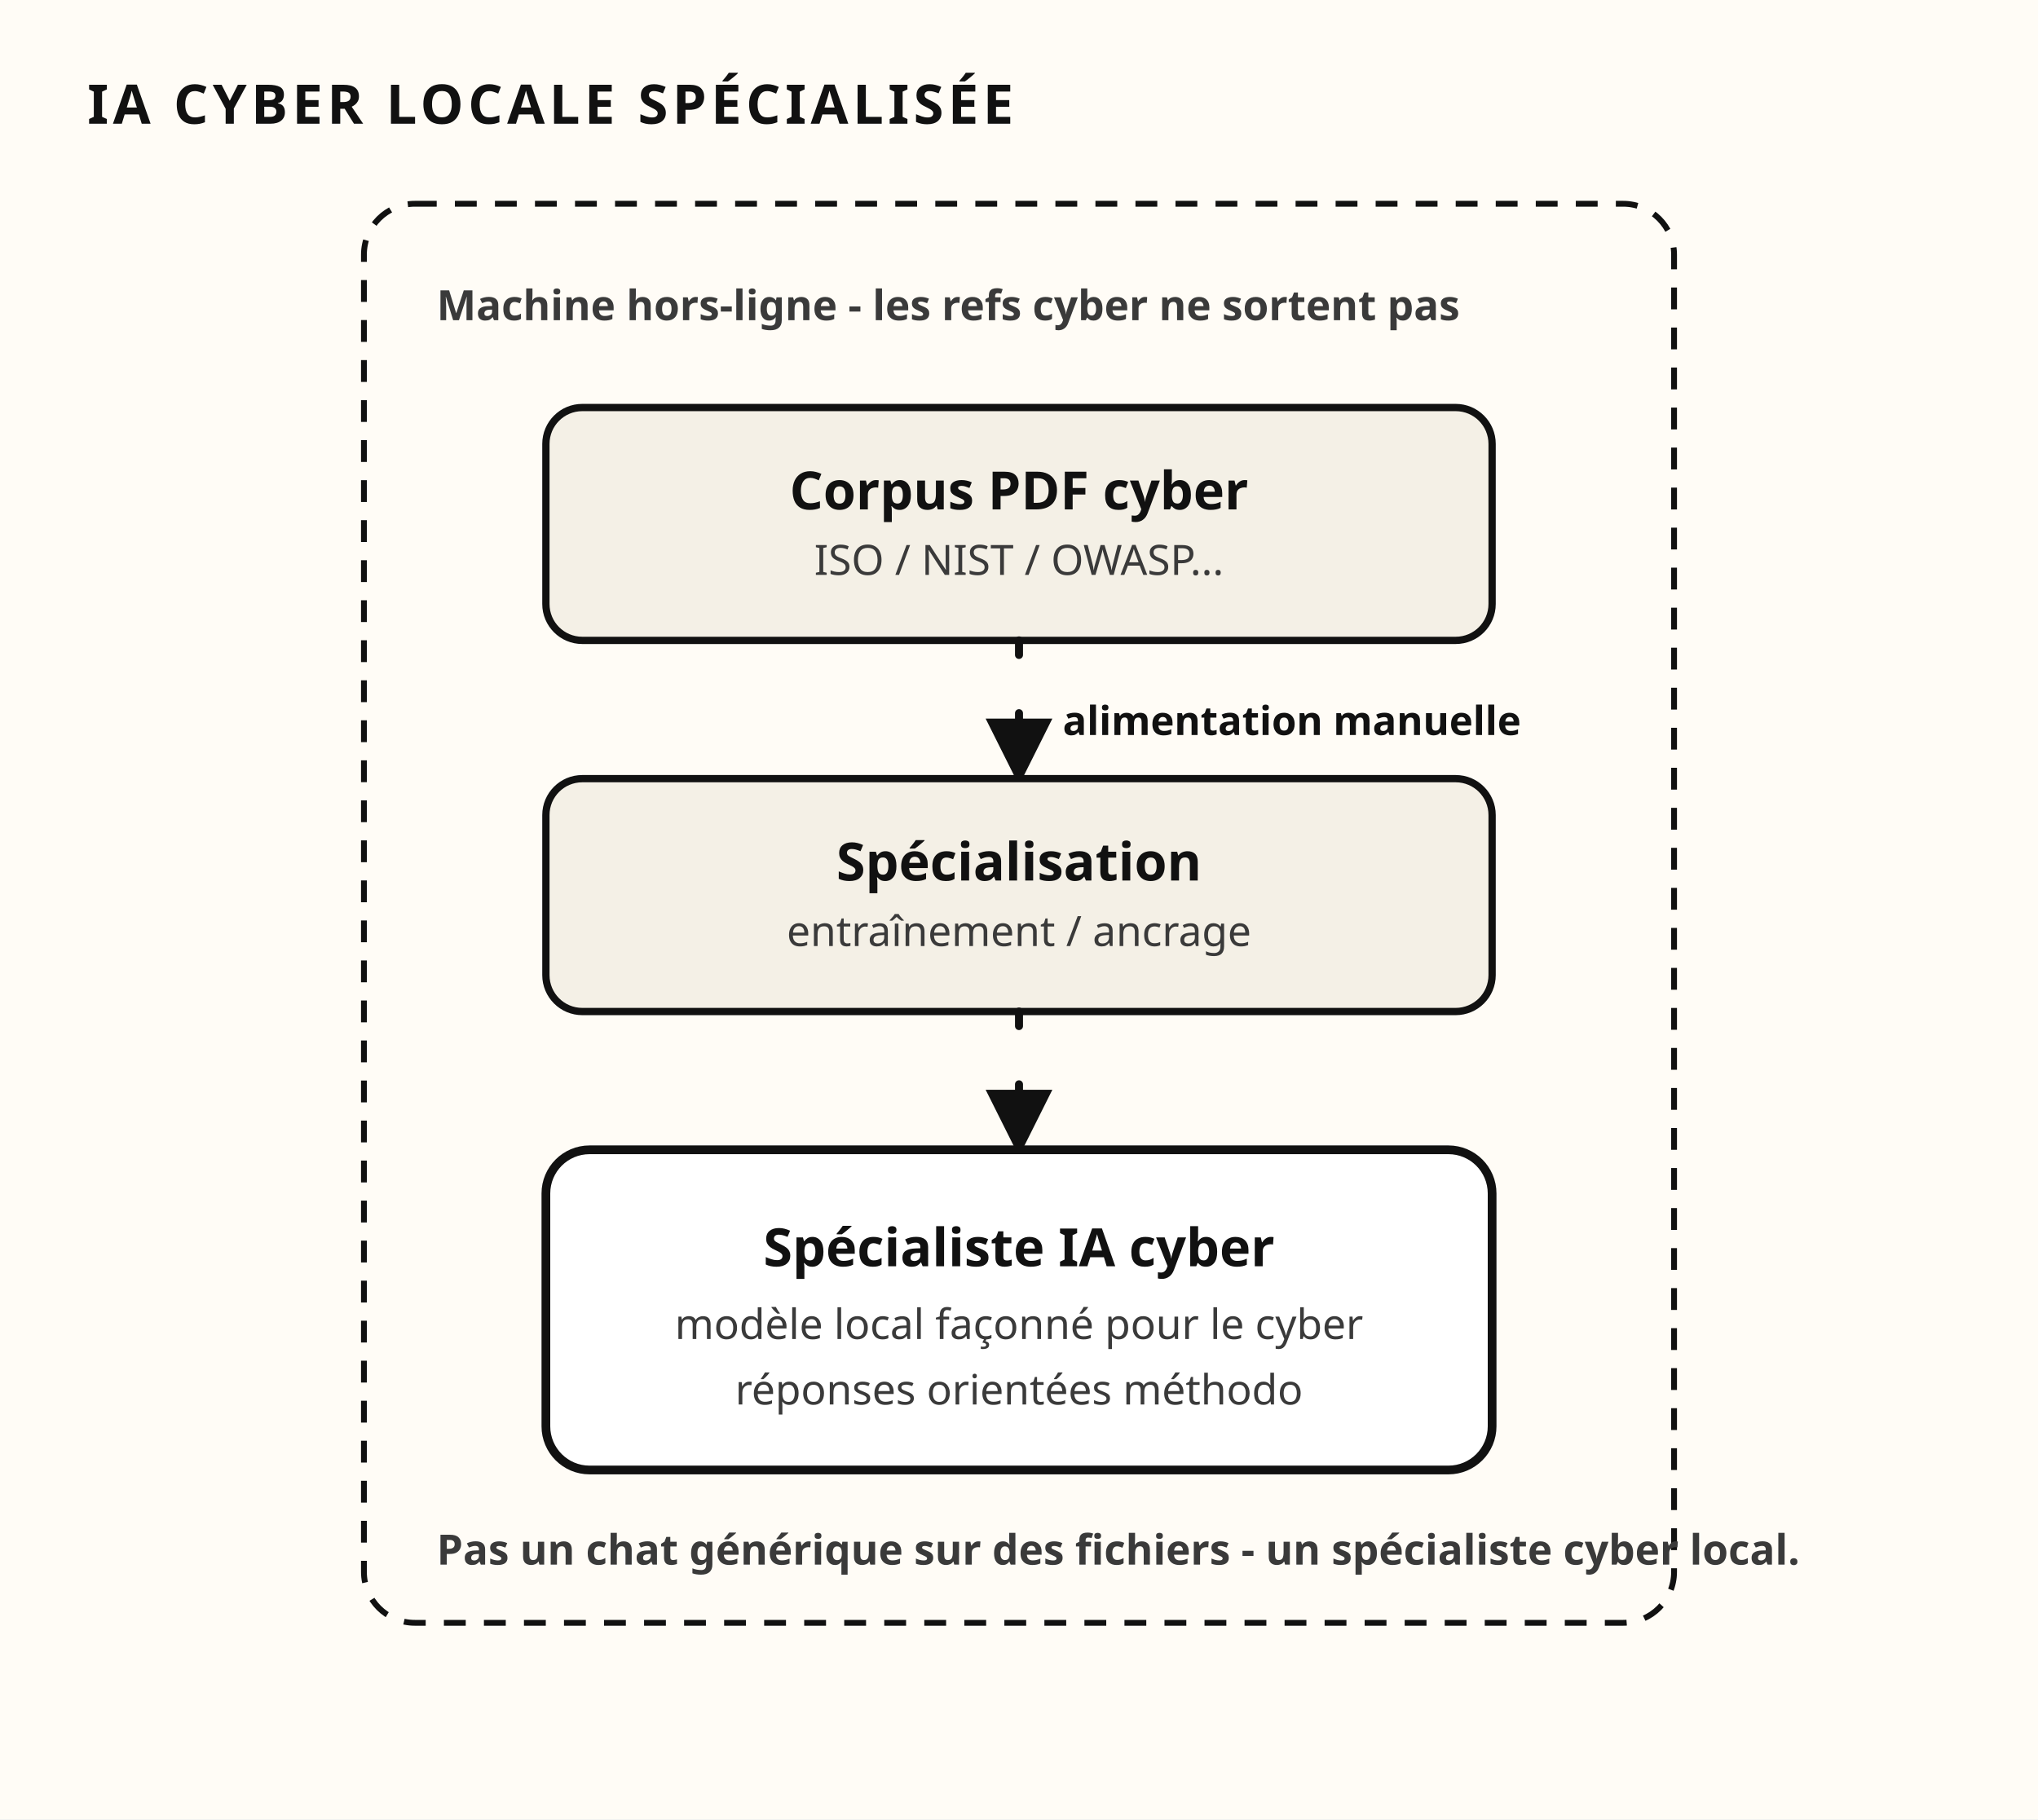
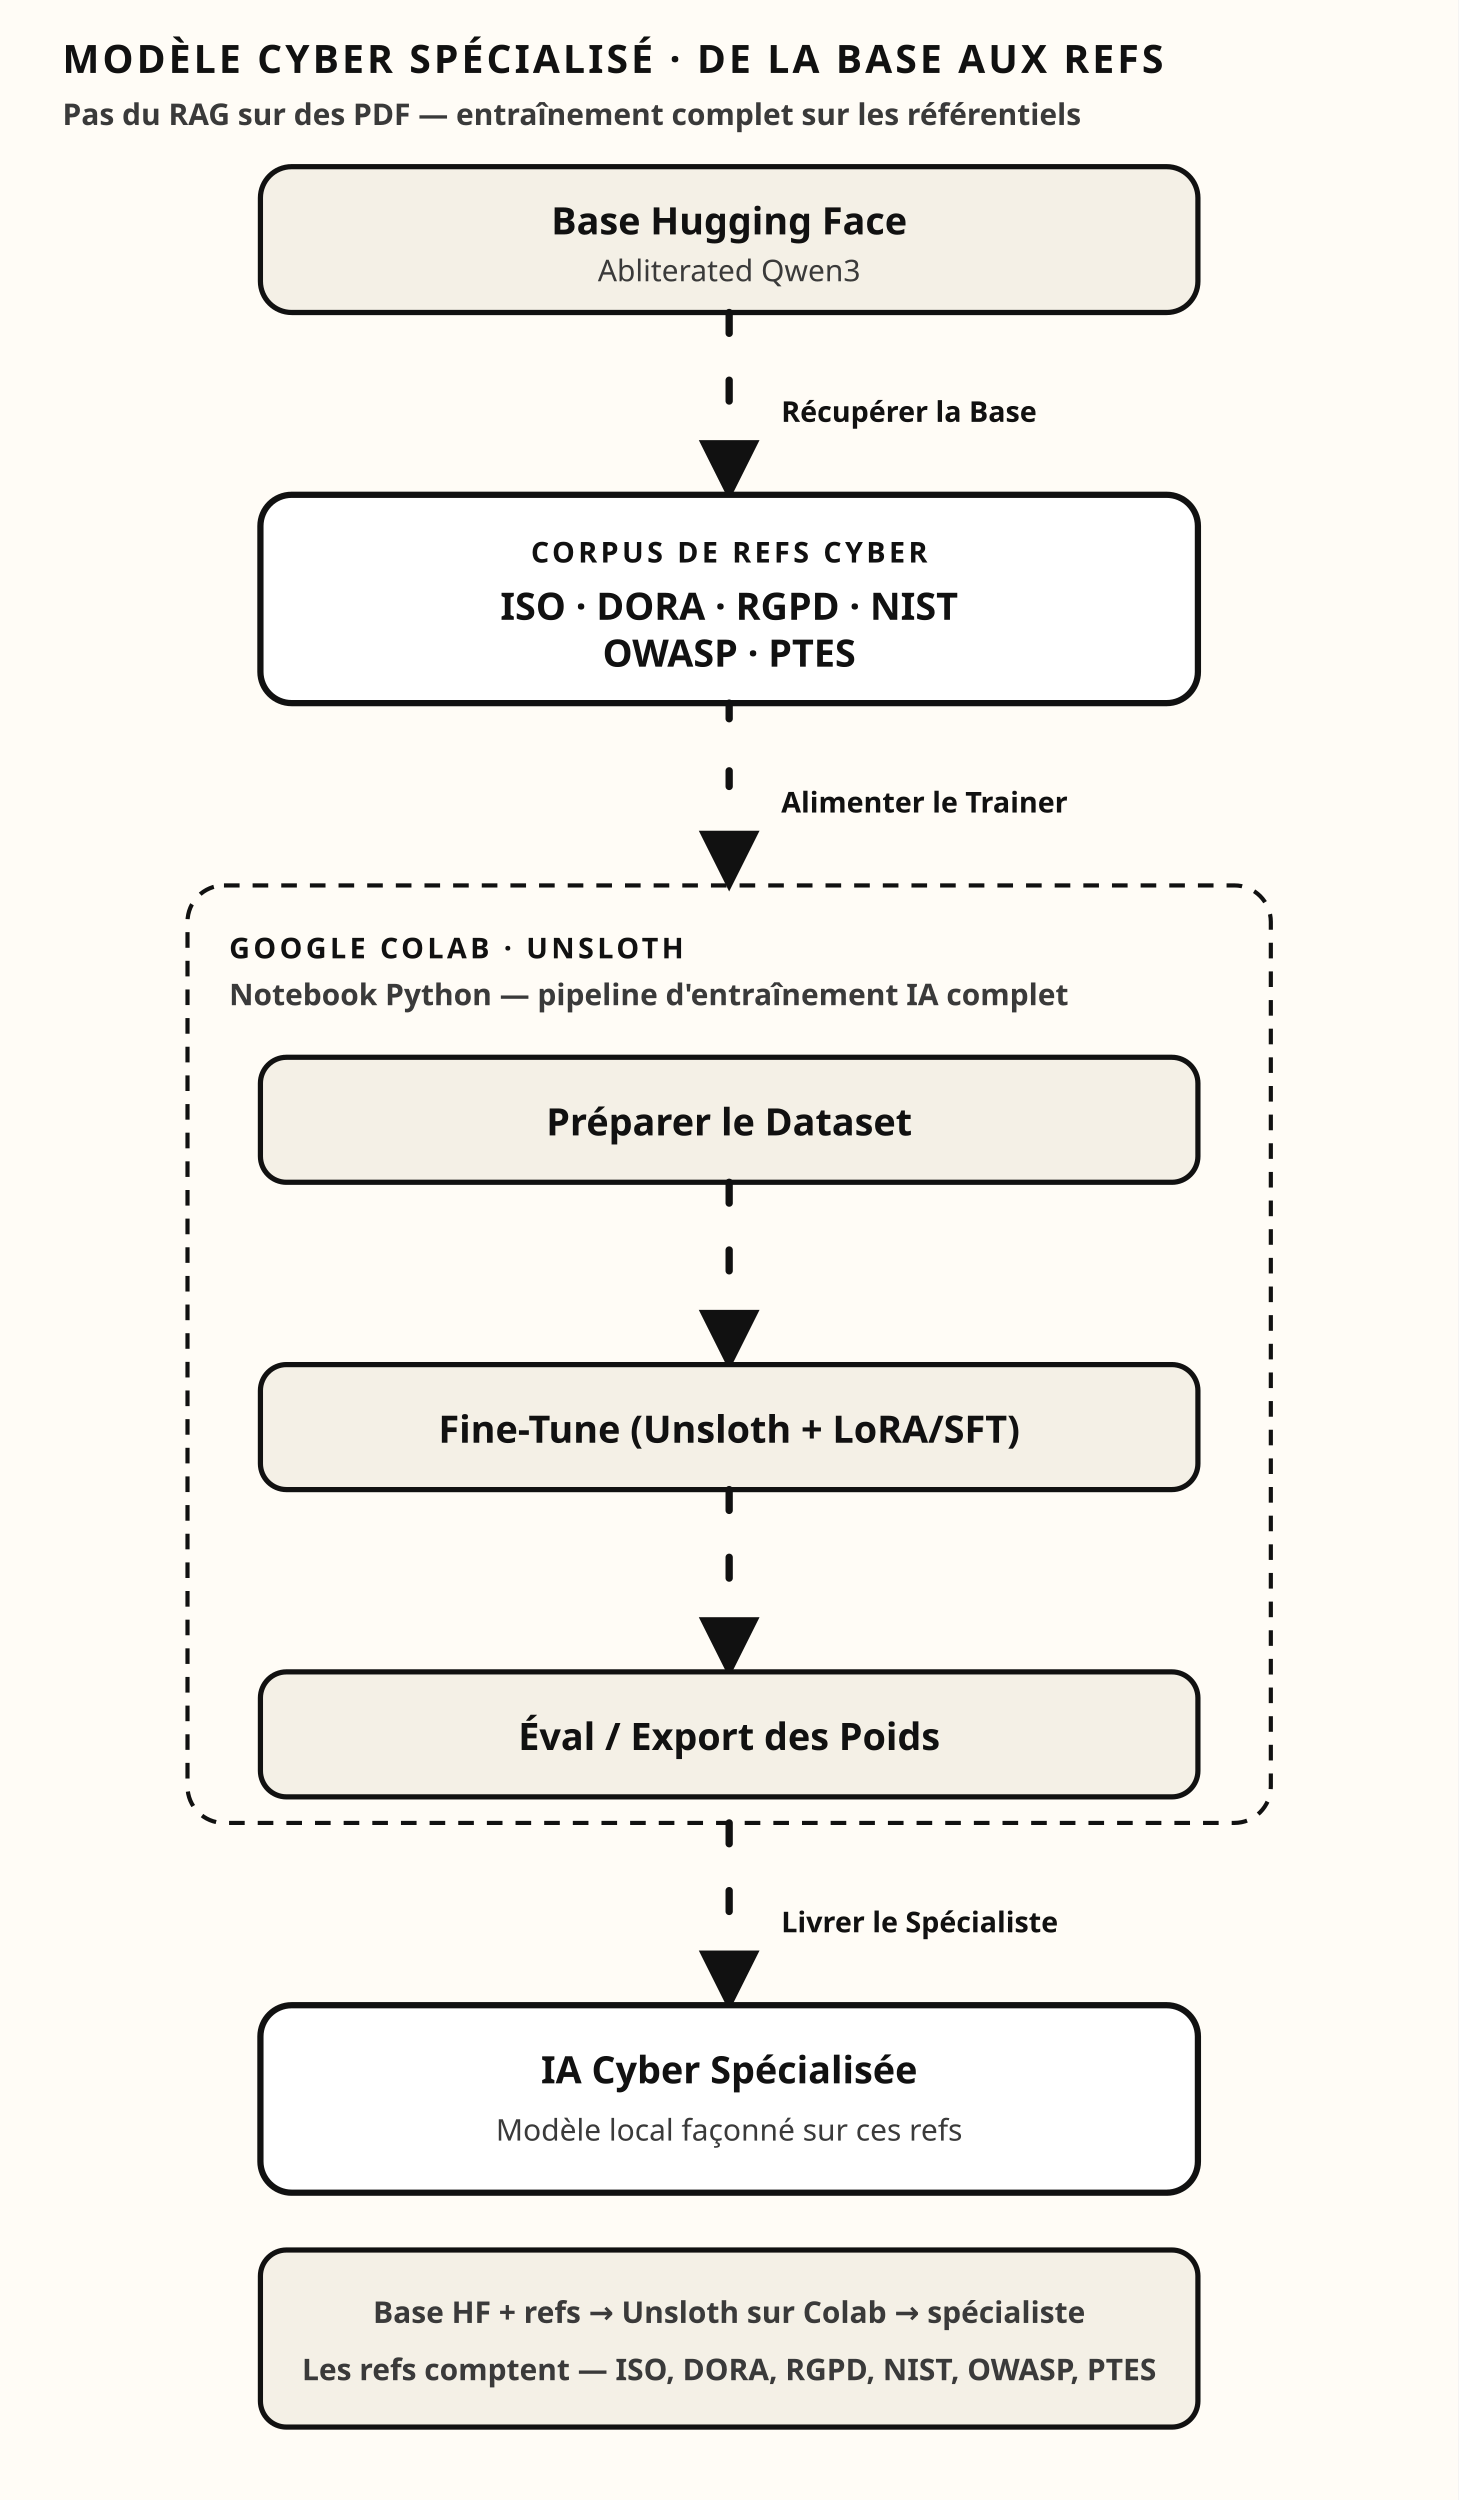
- <svg xmlns="http://www.w3.org/2000/svg" viewBox="0 0 560 500" role="img" aria-labelledby="t d">
+ <svg xmlns="http://www.w3.org/2000/svg" viewBox="0 0 560 960" role="img" aria-labelledby="t d">
  <defs>
    <marker id="a" viewBox="0 0 12 12" refX="10" refY="6" markerWidth="10" markerHeight="10" orient="auto-start-reverse">
      <path d="M1 1 L11 6 L1 11 Z" fill="#111" />
    </marker>
    <style>
      .bg { fill:#fffcf6; }
      .b { fill:#f4f0e6; stroke:#111; stroke-width:2; }
      .hi { fill:#fff; stroke:#111; stroke-width:2.4; }
      .out { fill:none; stroke:#111; stroke-width:1.6; stroke-dasharray:6 5; }
      .plane { fill:none; stroke:#111; stroke-width:1.8; stroke-dasharray:7 5; }
      .cloud { fill:none; stroke:#111; stroke-width:1.6; stroke-dasharray:6 5; }
      .title { font-family:Segoe UI,system-ui,sans-serif; font-size:15px; font-weight:800; letter-spacing:0.08em; fill:#111; }
      .lab { font-family:Segoe UI,system-ui,sans-serif; font-size:14.5px; font-weight:800; fill:#111; }
      .sub { font-family:Segoe UI,system-ui,sans-serif; font-size:11.5px; font-weight:500; fill:#3a3a3a; }
      .cap { font-family:Segoe UI,system-ui,sans-serif; font-size:11px; font-weight:800; letter-spacing:0.12em; fill:#111; }
      .line {
-         stroke:#111; stroke-width:2.2; fill:none; marker-end:url(#a);
+         stroke:#111; stroke-width:2.8; fill:none; marker-end:url(#a);
        stroke-linecap:round; stroke-linejoin:round;
-         stroke-dasharray:9 11;
-         animation: flow 1.05s linear infinite;
+         stroke-dasharray:8 18;
+         animation: flow 1.35s linear infinite;
      }
      .line.ingest {
-         stroke-dasharray: 4 16;
-         animation: flow 1.7s linear infinite;
+         stroke-dasharray: 6 20;
+         animation: flow 1.55s linear infinite;
      }
      .line.return {
-         stroke-dasharray: 10 8;
-         animation: flow 0.85s linear infinite;
+         stroke-dasharray: 10 16;
+         animation: flow 1.15s linear infinite;
      }
      .line.stem {
        marker-end: none;
-         stroke-dasharray: 9 11;
-         animation: flow 1.05s linear infinite;
+         stroke-dasharray: 8 18;
+         animation: flow 1.35s linear infinite;
      }
      .line.gate {
-         stroke-dasharray: 5 7;
-         animation: flow 1.2s linear infinite;
+         stroke-dasharray: 6 14;
+         animation: flow 1.4s linear infinite;
      }
      .hi.pulse {
        animation: node-pulse 2.6s ease-in-out infinite;
      }
      .lbl.flow-lbl {
        animation: lbl-pulse 2.2s ease-in-out infinite;
      }
      .chip { fill:#fff; stroke:#111; stroke-width:1.6; }
      .lbl { font-family:Segoe UI,system-ui,sans-serif; font-size:11px; font-weight:700; fill:#111; }
      .foot { font-family:Segoe UI,system-ui,sans-serif; font-size:11.5px; font-weight:600; fill:#3a3a3a; }
      @keyframes flow {
-         to { stroke-dashoffset: -20; }
+         to { stroke-dashoffset: -52; }
      }
      @keyframes node-pulse {
        0%, 100% { stroke-width: 2.4; }
        50% { stroke-width: 3.4; }
      }
      @keyframes lbl-pulse {
        0%, 100% { opacity: 0.55; }
        50% { opacity: 1; }
      }
      @media (prefers-reduced-motion: reduce) {
        .line, .line.ingest, .line.return, .line.stem, .line.gate, .hi.pulse, .lbl.flow-lbl { animation: none; }
        .line, .line.ingest, .line.return, .line.stem, .line.gate { stroke-dasharray: none; }
      }
    </style>
  </defs>
-   <rect class="bg" width="560" height="500" />
-   <text x="24" y="34" class="title">IA CYBER LOCALE SPÉCIALISÉE</text>
-   <rect class="out" x="100" y="56" width="360" height="390" rx="14" />
-   <text x="120" y="88" class="foot">Machine hors-ligne - les refs cyber ne sortent pas</text>
-   <rect class="b" x="150" y="112" width="260" height="64" rx="10" />
-   <text x="280" y="140" text-anchor="middle" class="lab">Corpus PDF cyber</text>
-   <text x="280" y="158" text-anchor="middle" class="sub">ISO / NIST / OWASP...</text>
-   <line class="line ingest" x1="280" y1="176" x2="280" y2="214" />
-   <text x="292" y="202" class="lbl flow-lbl">alimentation manuelle</text>
-   <rect class="b" x="150" y="214" width="260" height="64" rx="10" />
-   <text x="280" y="242" text-anchor="middle" class="lab">Spécialisation</text>
-   <text x="280" y="260" text-anchor="middle" class="sub">entraînement / ancrage</text>
-   <line class="line ingest" x1="280" y1="278" x2="280" y2="316" />
-   <rect class="hi pulse" x="150" y="316" width="260" height="88" rx="12" />
-   <text x="280" y="348" text-anchor="middle" class="lab">Spécialiste IA cyber</text>
-   <text x="280" y="368" text-anchor="middle" class="sub">modèle local façonné pour le cyber</text>
-   <text x="280" y="386" text-anchor="middle" class="sub">réponses orientées méthodo</text>
-   <text x="120" y="430" class="foot">Pas un chat générique sur des fichiers - un spécialiste cyber local.</text>
+   <rect class="bg" width="560" height="960" />
+   <text x="24" y="28" class="title">MODÈLE CYBER SPÉCIALISÉ · DE LA BASE AUX REFS</text>
+   <text x="24" y="48" class="foot">Pas du RAG sur des PDF — entraînement complet sur les référentiels</text>
+   <rect class="b" x="100" y="64" width="360" height="56" rx="12" />
+   <text x="280" y="90" text-anchor="middle" class="lab">Base Hugging Face</text>
+   <text x="280" y="108" text-anchor="middle" class="sub">Abliterated Qwen3</text>
+   <line class="line" x1="280" y1="120" x2="280" y2="190" />
+   <text x="300" y="162" class="lbl flow-lbl">Récupérer la Base</text>
+   <rect class="hi pulse" x="100" y="190" width="360" height="80" rx="12" />
+   <text x="280" y="216" text-anchor="middle" class="cap">CORPUS DE REFS CYBER</text>
+   <text x="280" y="238" text-anchor="middle" class="lab">ISO · DORA · RGPD · NIST</text>
+   <text x="280" y="256" text-anchor="middle" class="lab">OWASP · PTES</text>
+   <line class="line ingest" x1="280" y1="270" x2="280" y2="340" />
+   <text x="300" y="312" class="lbl flow-lbl">Alimenter le Trainer</text>
+   <rect class="out" x="72" y="340" width="416" height="360" rx="14" />
+   <text x="88" y="368" class="cap">GOOGLE COLAB · UNSLOTH</text>
+   <text x="88" y="386" class="foot">Notebook Python — pipeline d'entraînement IA complet</text>
+   <rect class="b" x="100" y="406" width="360" height="48" rx="10" />
+   <text x="280" y="436" text-anchor="middle" class="lab">Préparer le Dataset</text>
+   <line class="line" x1="280" y1="454" x2="280" y2="524" />
+   <rect class="b" x="100" y="524" width="360" height="48" rx="10" />
+   <text x="280" y="554" text-anchor="middle" class="lab">Fine-Tune (Unsloth + LoRA/SFT)</text>
+   <line class="line" x1="280" y1="572" x2="280" y2="642" />
+   <rect class="b" x="100" y="642" width="360" height="48" rx="10" />
+   <text x="280" y="672" text-anchor="middle" class="lab">Éval / Export des Poids</text>
+   <line class="line" x1="280" y1="700" x2="280" y2="770" />
+   <text x="300" y="742" class="lbl flow-lbl">Livrer le Spécialiste</text>
+   <rect class="hi pulse" x="100" y="770" width="360" height="72" rx="12" />
+   <text x="280" y="800" text-anchor="middle" class="lab">IA Cyber Spécialisée</text>
+   <text x="280" y="822" text-anchor="middle" class="sub">Modèle local façonné sur ces refs</text>
+   <rect class="b" x="100" y="864" width="360" height="68" rx="10" />
+   <text x="280" y="892" text-anchor="middle" class="foot">Base HF + refs → Unsloth sur Colab → spécialiste</text>
+   <text x="280" y="914" text-anchor="middle" class="foot">Les refs comptent — ISO, DORA, RGPD, NIST, OWASP, PTES</text>
</svg>
